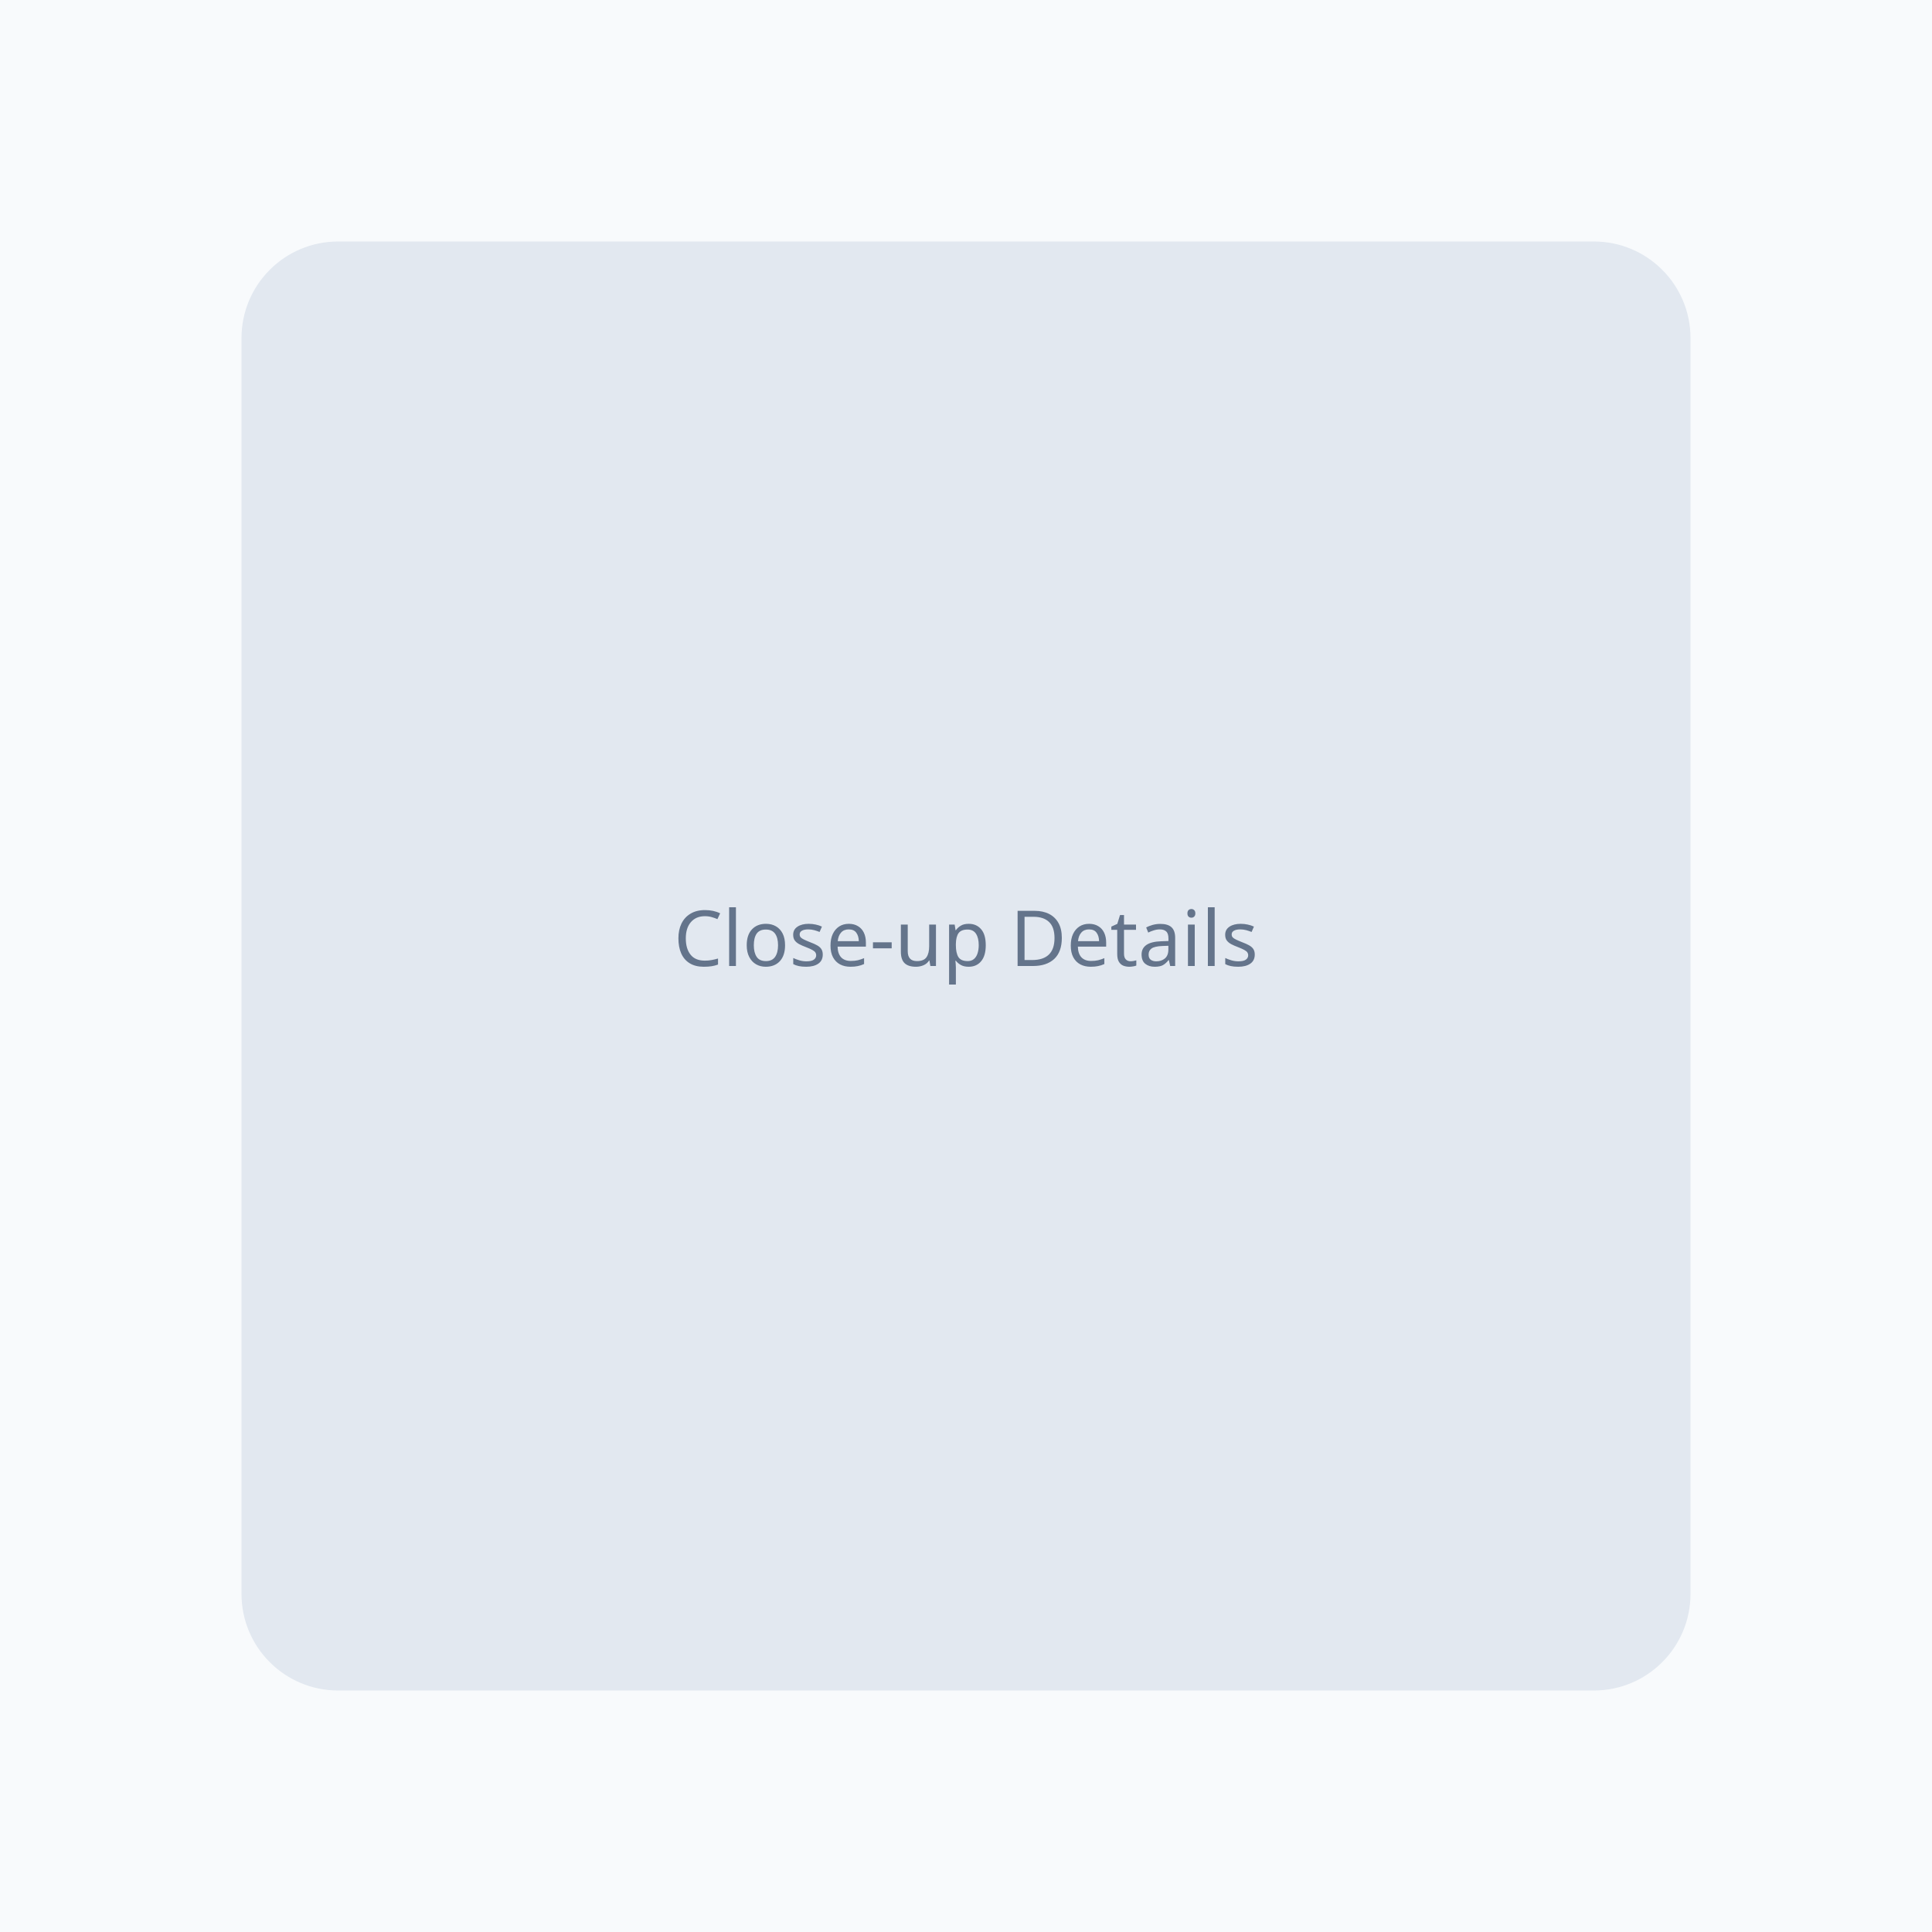
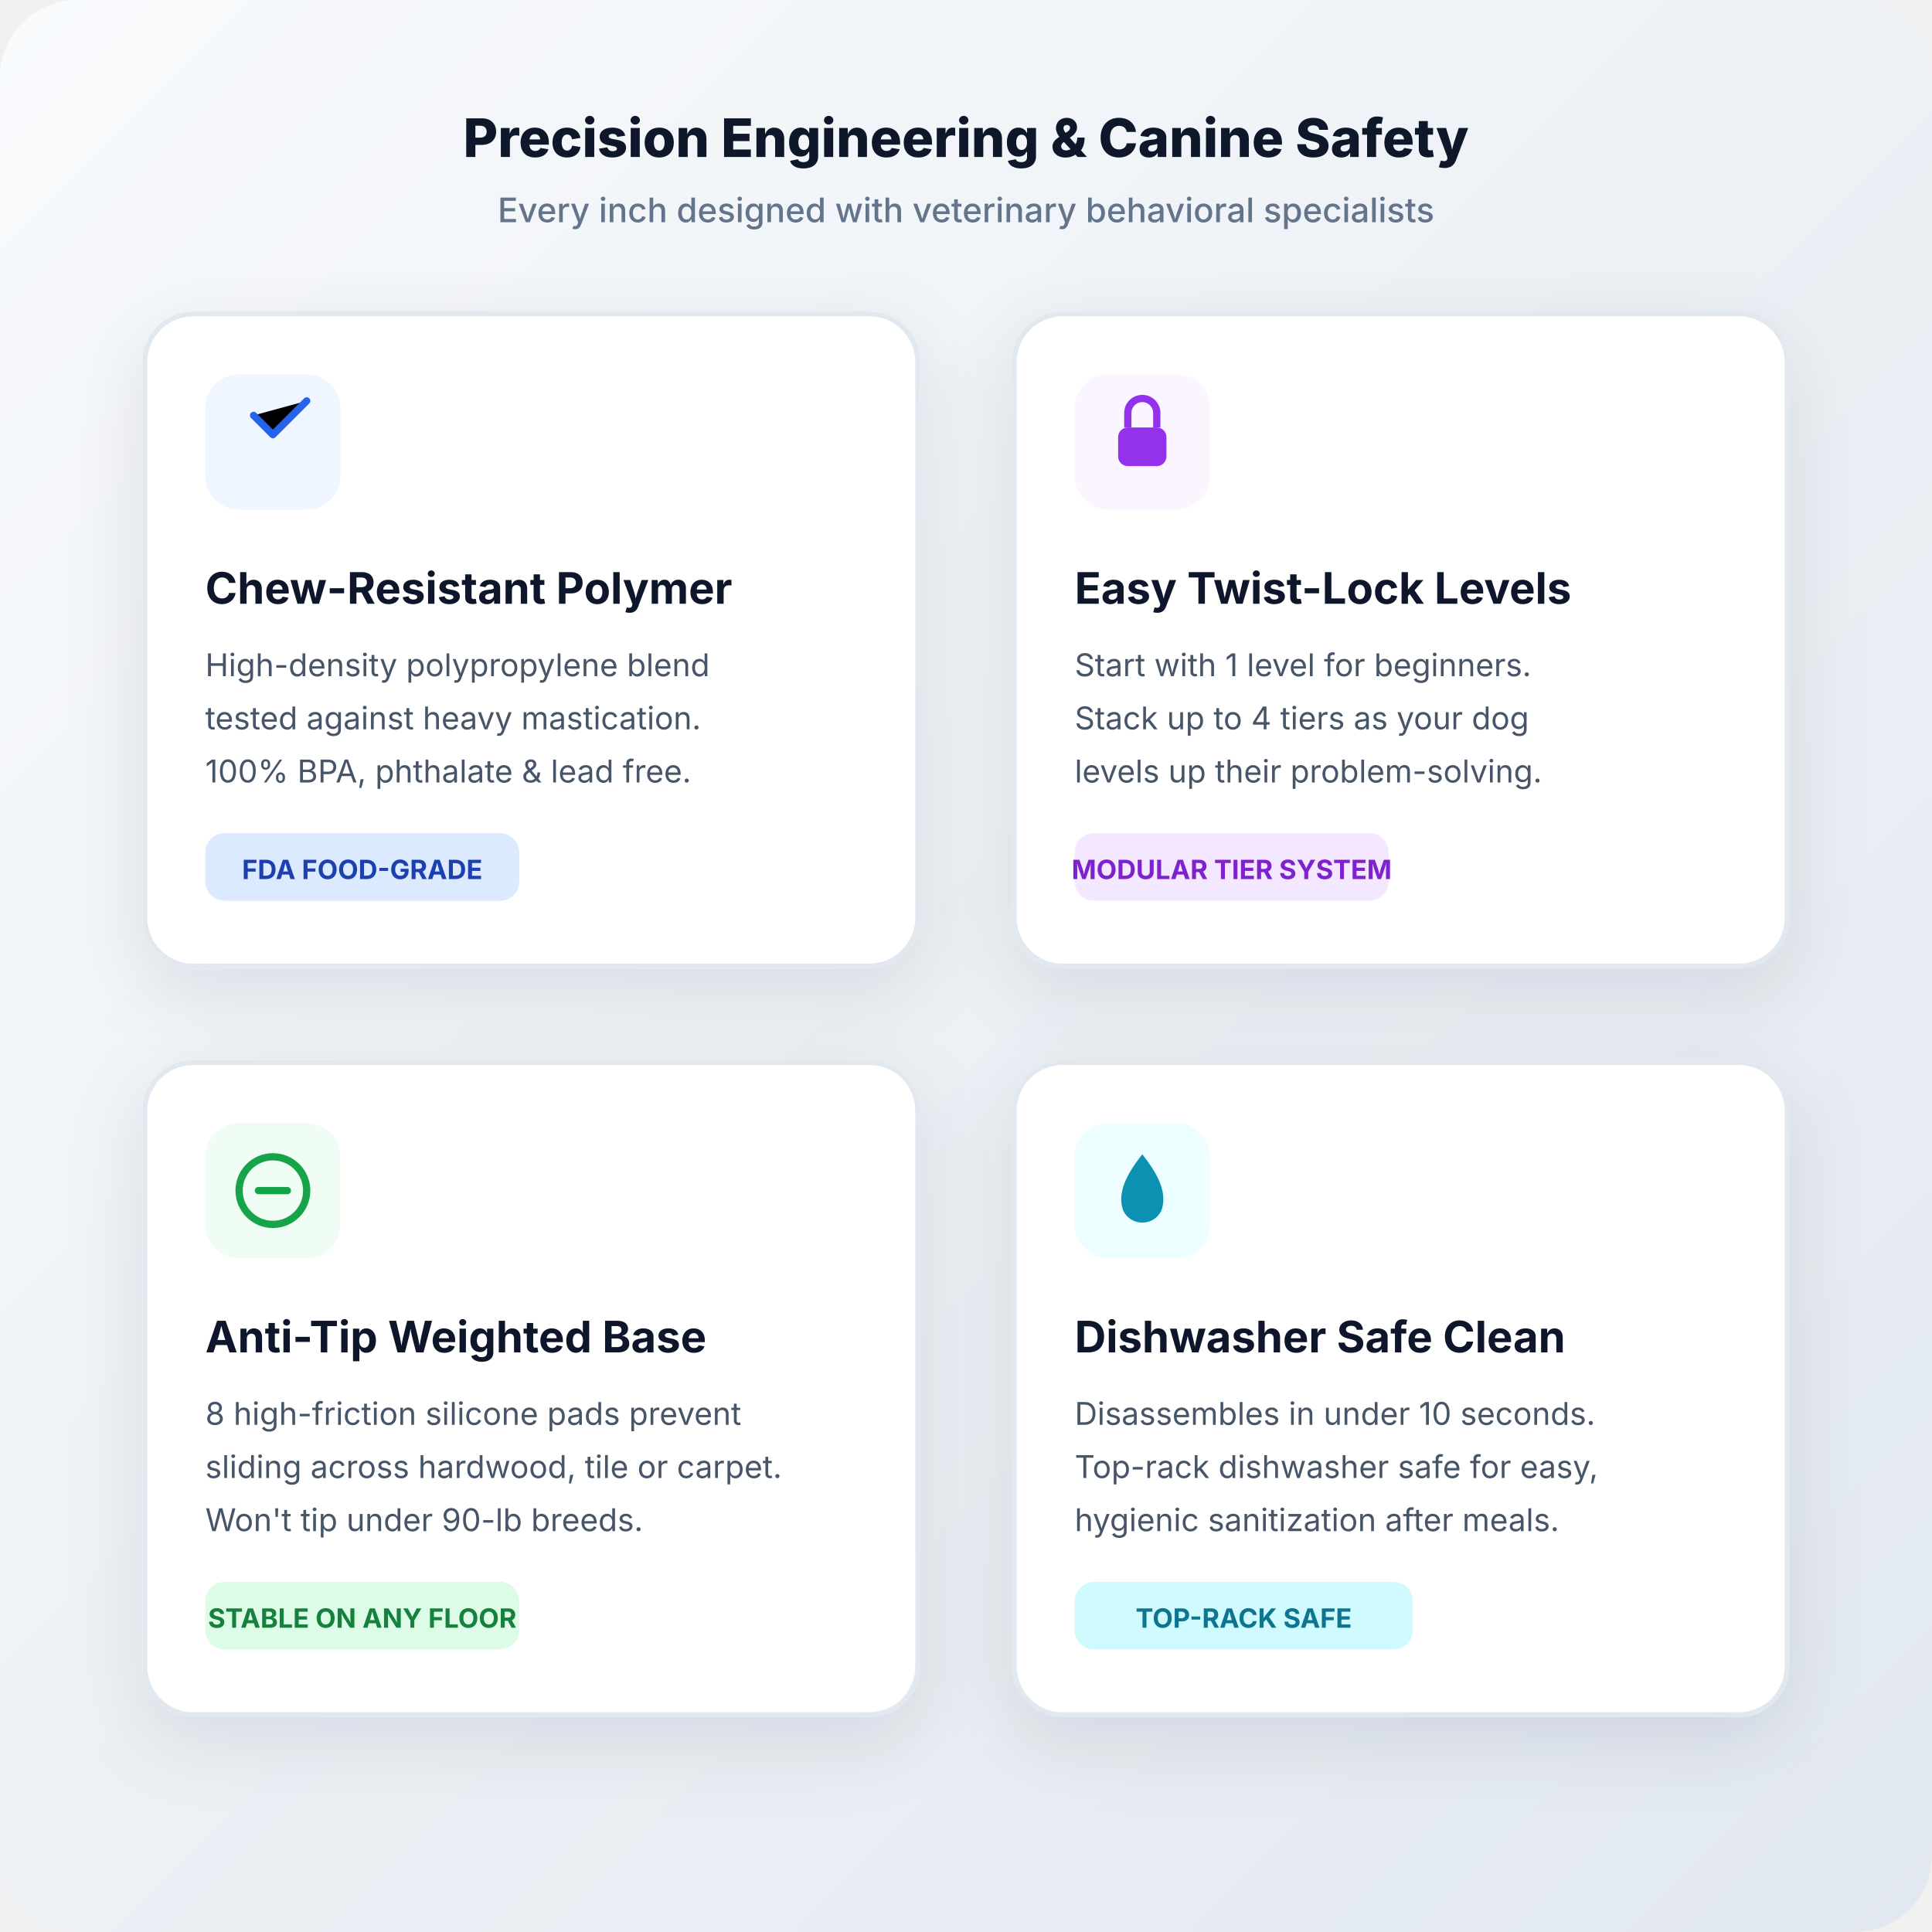
- <svg xmlns="http://www.w3.org/2000/svg" width="400" height="400" viewBox="0 0 400 400">
-   <rect width="400" height="400" fill="#f8fafc" />
-   <rect x="50" y="50" width="300" height="300" rx="20" fill="#e2e8f0" />
-   <text x="200" y="200" font-family="sans-serif" font-size="16" fill="#64748b" text-anchor="middle">Close-up Details</text>
+ <svg xmlns="http://www.w3.org/2000/svg" viewBox="0 0 800 800" width="800" height="800">
+   <defs>
+     <linearGradient id="detailBg" x1="0%" y1="0%" x2="100%" y2="100%">
+       <stop offset="0%" stop-color="#f8fafc" />
+       <stop offset="100%" stop-color="#e2e8f0" />
+     </linearGradient>
+     <filter id="detailShadow" x="-10%" y="-10%" width="130%" height="130%">
+       <feDropShadow dx="0" dy="10" stdDeviation="16" flood-color="#0f172a" flood-opacity="0.1" />
+     </filter>
+   </defs>
+   <rect width="800" height="800" rx="32" fill="url(#detailBg)" />
+   <text x="400" y="65" font-family="-apple-system, sans-serif" font-size="22" font-weight="800" fill="#0f172a" text-anchor="middle">Precision Engineering &amp; Canine Safety</text>
+   <text x="400" y="92" font-family="-apple-system, sans-serif" font-size="14" font-weight="500" fill="#64748b" text-anchor="middle">Every inch designed with veterinary behavioral specialists</text>
+   <g filter="url(#detailShadow)" transform="translate(60, 130)">
+     <rect width="320" height="270" rx="20" fill="#ffffff" stroke="#e2e8f0" stroke-width="2" />
+     <rect x="25" y="25" width="56" height="56" rx="14" fill="#eff6ff" />
+     <path d="M 45 42 L 53 50 L 67 36" stroke="#2563eb" stroke-width="3" stroke-linecap="round" stroke-linejoin="round" />
+     <text x="25" y="120" font-family="-apple-system, sans-serif" font-size="18" font-weight="bold" fill="#0f172a">Chew-Resistant Polymer</text>
+     <text x="25" y="150" font-family="-apple-system, sans-serif" font-size="13" fill="#475569">
+       <tspan x="25" dy="0">High-density polypropylene blend</tspan>
+       <tspan x="25" dy="22">tested against heavy mastication.</tspan>
+       <tspan x="25" dy="22">100% BPA, phthalate &amp; lead free.</tspan>
+     </text>
+     <rect x="25" y="215" width="130" height="28" rx="8" fill="#dbeafe" />
+     <text x="90" y="234" font-family="-apple-system, sans-serif" font-size="11" font-weight="bold" fill="#1e40af" text-anchor="middle">FDA FOOD-GRADE</text>
+   </g>
+   <g filter="url(#detailShadow)" transform="translate(420, 130)">
+     <rect width="320" height="270" rx="20" fill="#ffffff" stroke="#e2e8f0" stroke-width="2" />
+     <rect x="25" y="25" width="56" height="56" rx="14" fill="#faf5ff" />
+     <rect x="43" y="47" width="20" height="16" rx="4" fill="#9333ea" />
+     <path d="M 47 47 L 47 41 A 6 6 0 0 1 59 41 L 59 47" fill="none" stroke="#9333ea" stroke-width="3" />
+     <text x="25" y="120" font-family="-apple-system, sans-serif" font-size="18" font-weight="bold" fill="#0f172a">Easy Twist-Lock Levels</text>
+     <text x="25" y="150" font-family="-apple-system, sans-serif" font-size="13" fill="#475569">
+       <tspan x="25" dy="0">Start with 1 level for beginners.</tspan>
+       <tspan x="25" dy="22">Stack up to 4 tiers as your dog</tspan>
+       <tspan x="25" dy="22">levels up their problem-solving.</tspan>
+     </text>
+     <rect x="25" y="215" width="130" height="28" rx="8" fill="#f3e8ff" />
+     <text x="90" y="234" font-family="-apple-system, sans-serif" font-size="11" font-weight="bold" fill="#7e22ce" text-anchor="middle">MODULAR TIER SYSTEM</text>
+   </g>
+   <g filter="url(#detailShadow)" transform="translate(60, 440)">
+     <rect width="320" height="270" rx="20" fill="#ffffff" stroke="#e2e8f0" stroke-width="2" />
+     <rect x="25" y="25" width="56" height="56" rx="14" fill="#f0fdf4" />
+     <circle cx="53" cy="53" r="14" stroke="#16a34a" stroke-width="3" fill="none" />
+     <path d="M 47 53 L 59 53" stroke="#16a34a" stroke-width="3" stroke-linecap="round" />
+     <text x="25" y="120" font-family="-apple-system, sans-serif" font-size="18" font-weight="bold" fill="#0f172a">Anti-Tip Weighted Base</text>
+     <text x="25" y="150" font-family="-apple-system, sans-serif" font-size="13" fill="#475569">
+       <tspan x="25" dy="0">8 high-friction silicone pads prevent</tspan>
+       <tspan x="25" dy="22">sliding across hardwood, tile or carpet.</tspan>
+       <tspan x="25" dy="22">Won't tip under 90-lb breeds.</tspan>
+     </text>
+     <rect x="25" y="215" width="130" height="28" rx="8" fill="#dcfce7" />
+     <text x="90" y="234" font-family="-apple-system, sans-serif" font-size="11" font-weight="bold" fill="#15803d" text-anchor="middle">STABLE ON ANY FLOOR</text>
+   </g>
+   <g filter="url(#detailShadow)" transform="translate(420, 440)">
+     <rect width="320" height="270" rx="20" fill="#ffffff" stroke="#e2e8f0" stroke-width="2" />
+     <rect x="25" y="25" width="56" height="56" rx="14" fill="#ecfeff" />
+     <path d="M 53 38 C 45 48, 43 55, 45 61 C 48 68, 58 68, 61 61 C 63 55, 61 48, 53 38 Z" fill="#0891b2" />
+     <text x="25" y="120" font-family="-apple-system, sans-serif" font-size="18" font-weight="bold" fill="#0f172a">Dishwasher Safe Clean</text>
+     <text x="25" y="150" font-family="-apple-system, sans-serif" font-size="13" fill="#475569">
+       <tspan x="25" dy="0">Disassembles in under 10 seconds.</tspan>
+       <tspan x="25" dy="22">Top-rack dishwasher safe for easy,</tspan>
+       <tspan x="25" dy="22">hygienic sanitization after meals.</tspan>
+     </text>
+     <rect x="25" y="215" width="140" height="28" rx="8" fill="#cffafe" />
+     <text x="95" y="234" font-family="-apple-system, sans-serif" font-size="11" font-weight="bold" fill="#0e7490" text-anchor="middle">TOP-RACK SAFE</text>
+   </g>
</svg>
